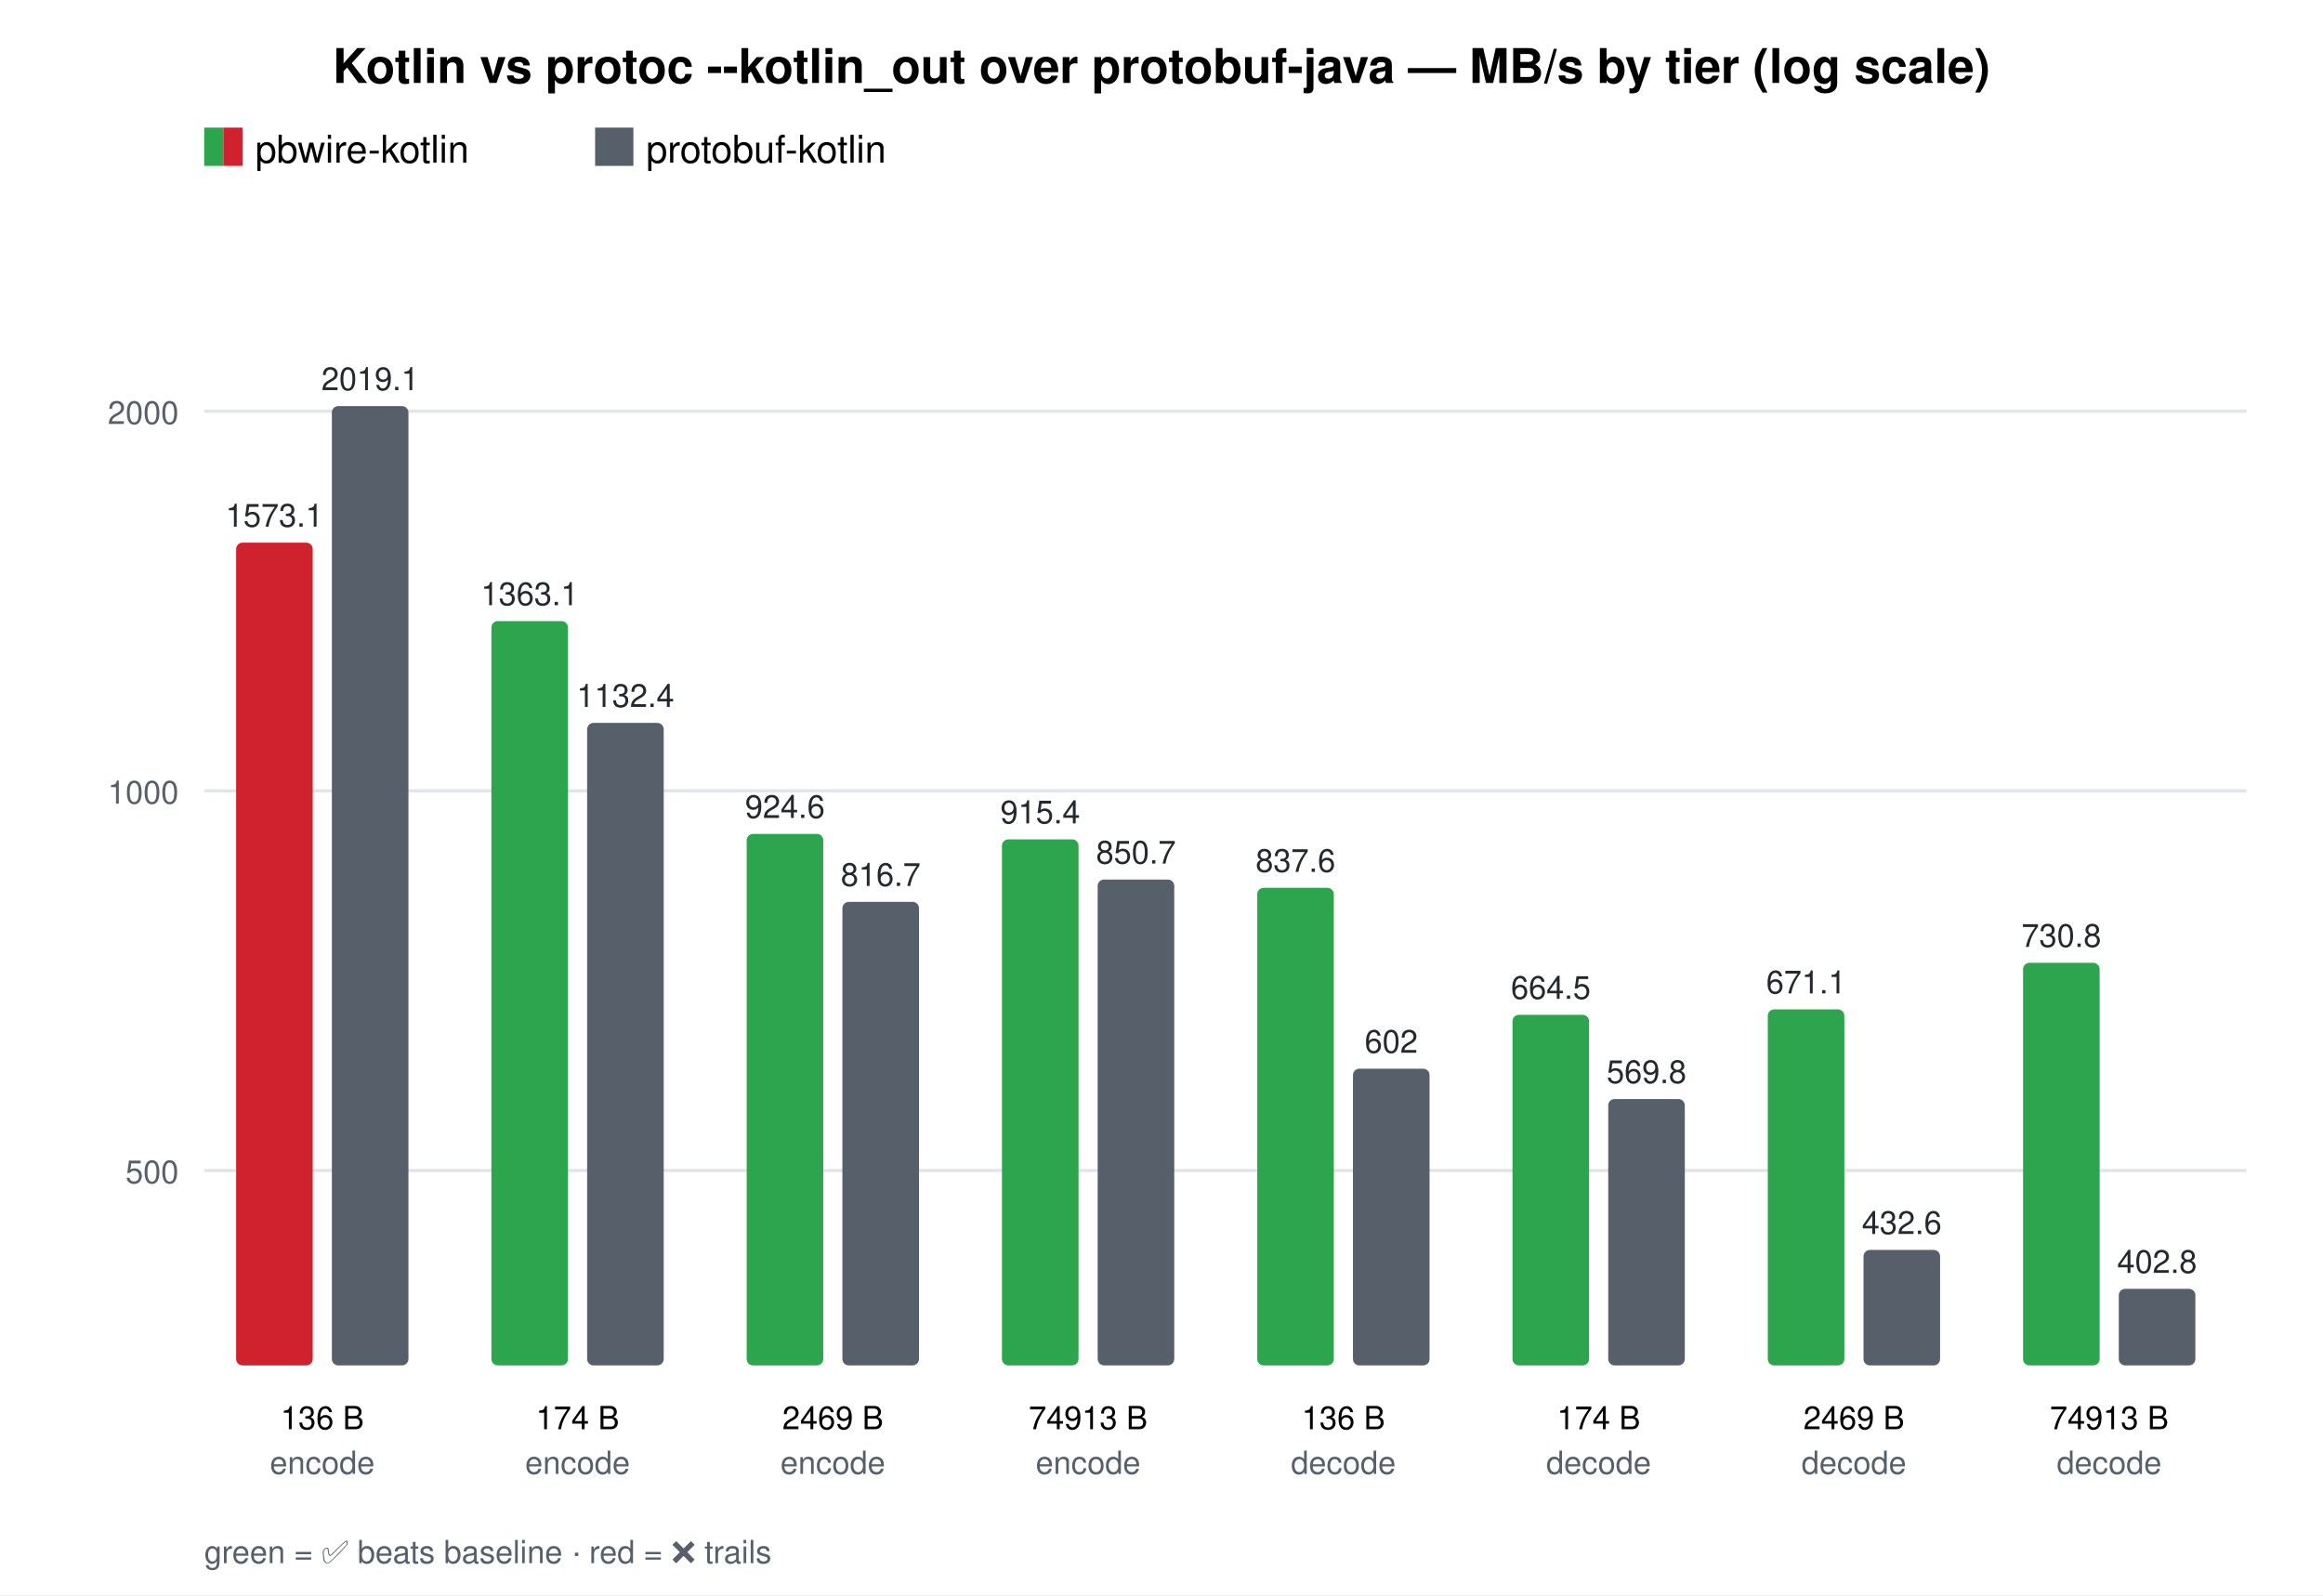
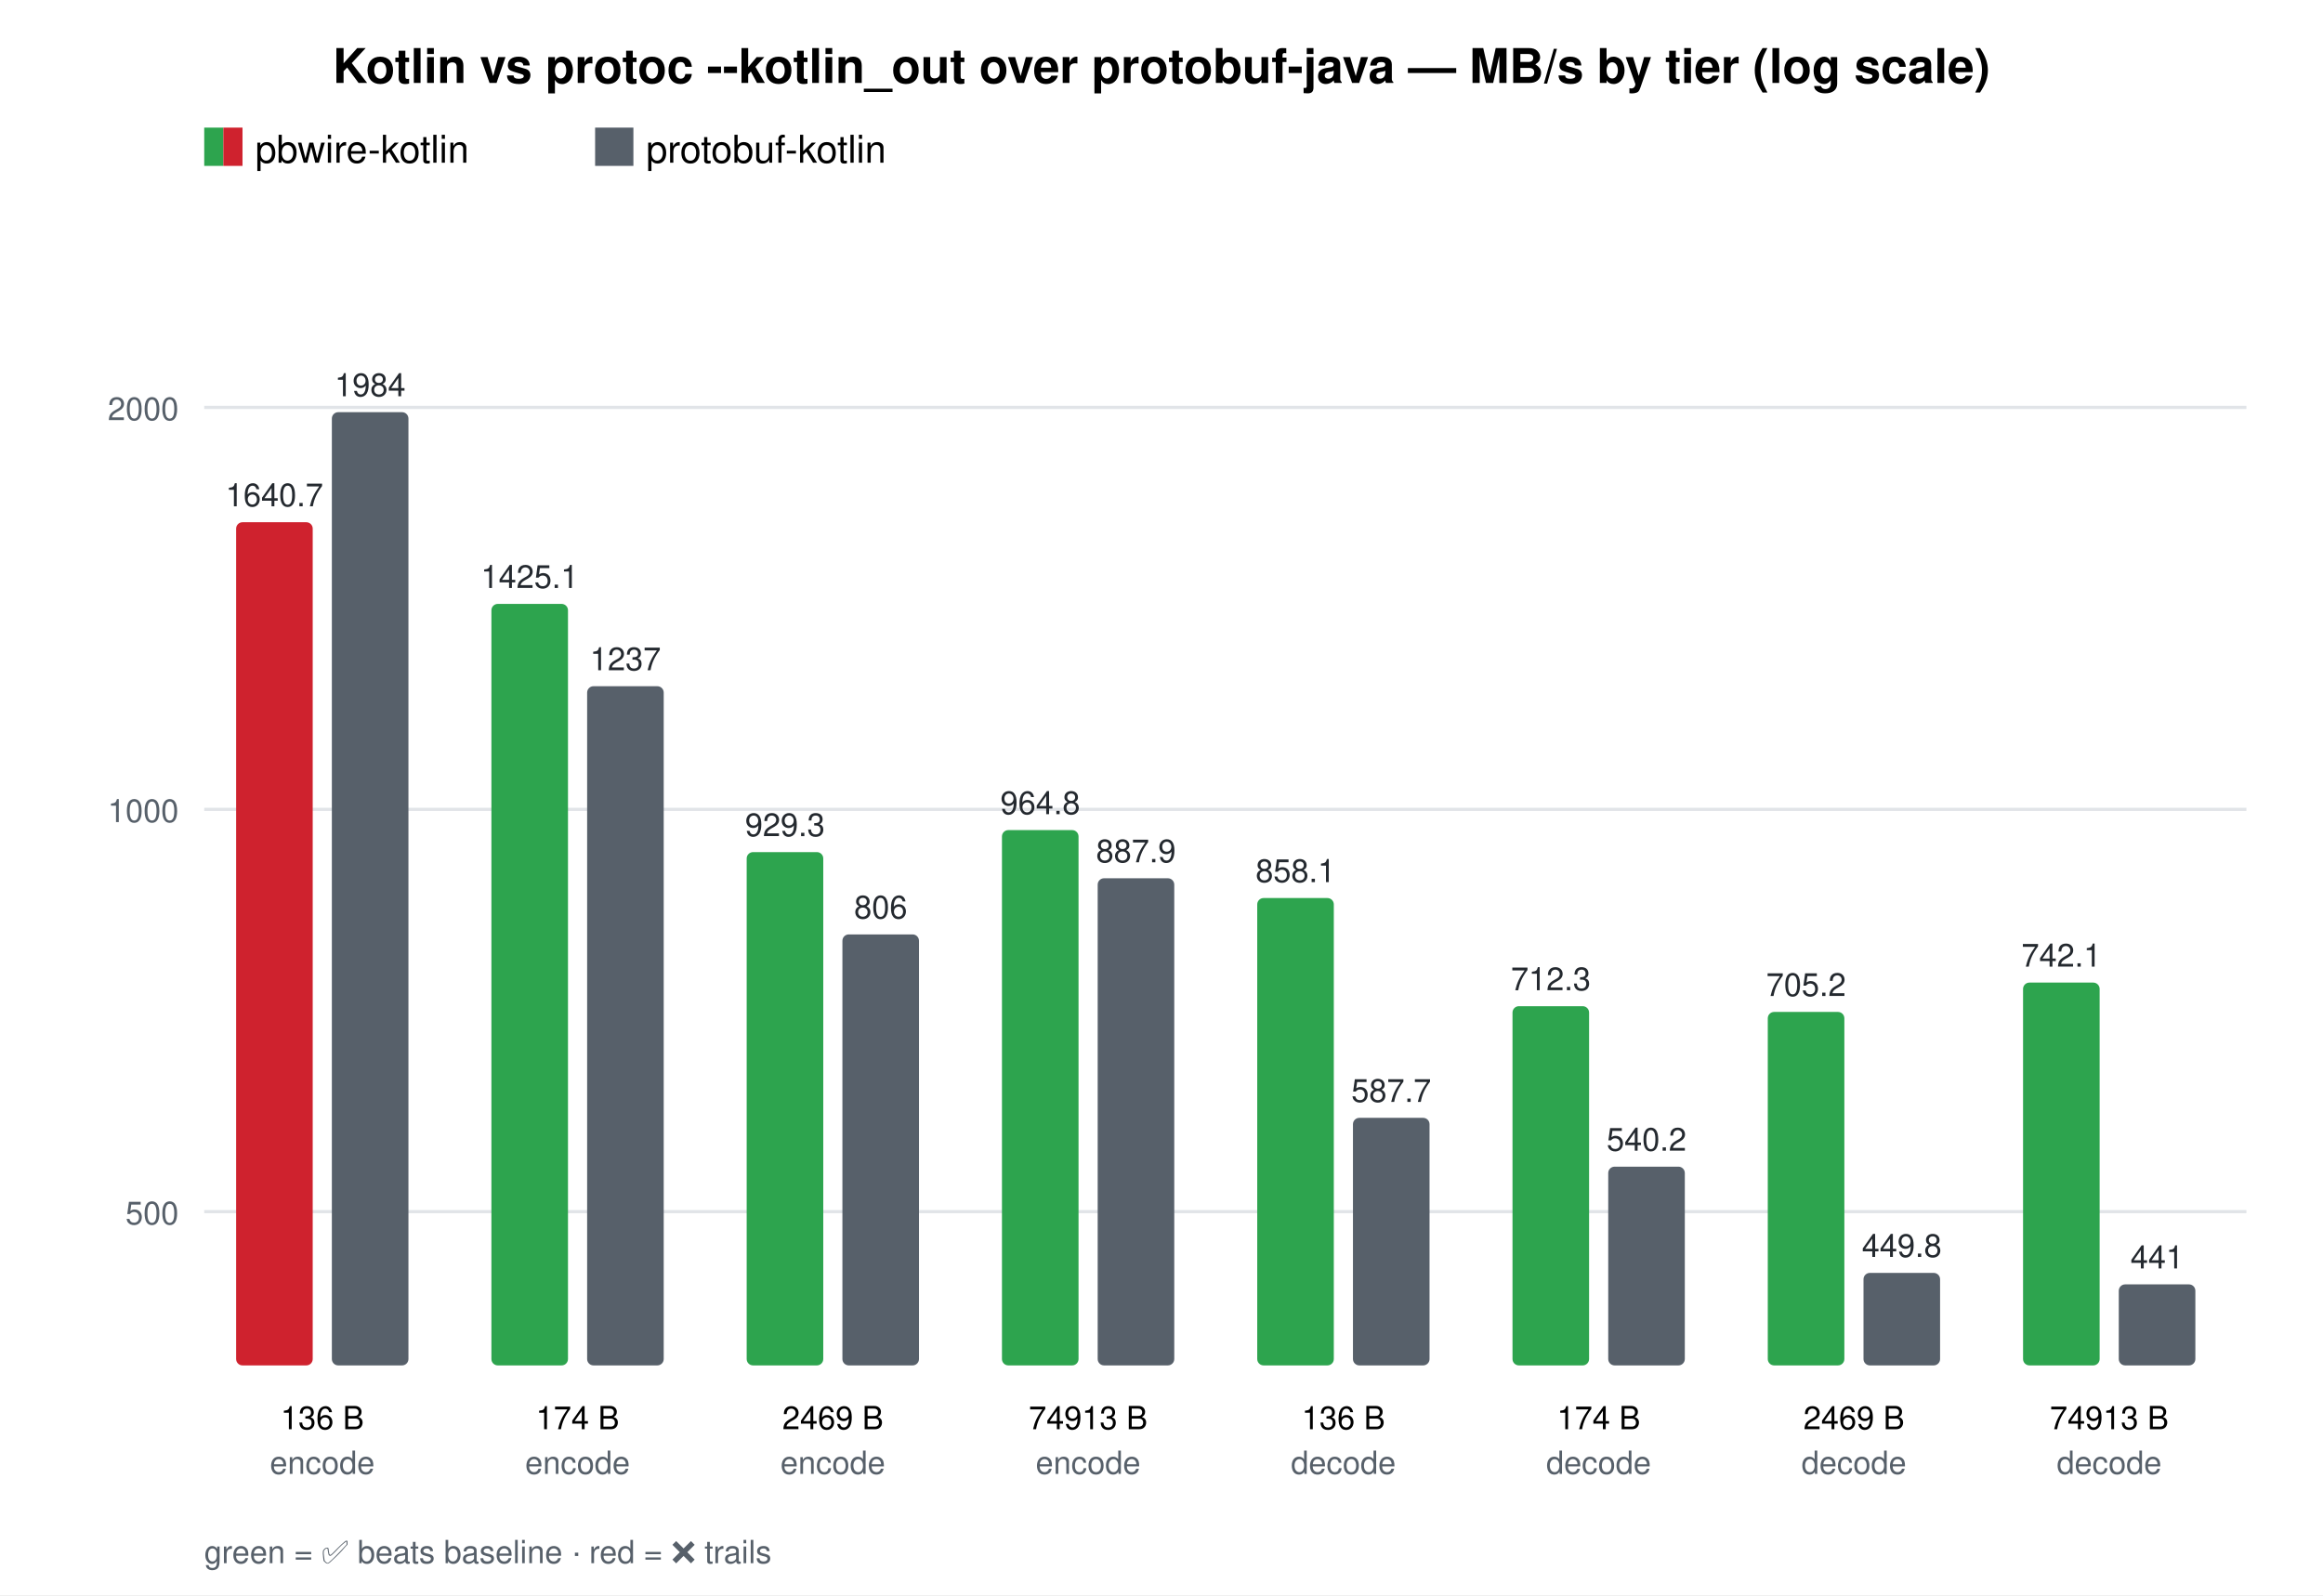
<svg xmlns="http://www.w3.org/2000/svg" width="728" height="500" font-family="Helvetica, Arial, sans-serif">
  <rect width="728" height="500" fill="#ffffff" />
  <text x="364.0" y="26" text-anchor="middle" font-size="15" font-weight="bold">Kotlin vs protoc --kotlin_out over protobuf-java — MB/s by tier (log scale)</text>
  <rect x="64" y="40" width="6" height="12" fill="#2da44e" />
  <rect x="70" y="40" width="6" height="12" fill="#cf222e" />
  <text x="80" y="51" font-size="12">pbwire-kotlin</text>
  <rect x="186.5" y="40" width="12" height="12" fill="#57606a" />
  <text x="202.5" y="51" font-size="12">protobuf-kotlin</text>
-   <line x1="64" y1="366.9" x2="704" y2="366.9" stroke="#e1e4e8" />
-   <text x="56" y="370.9" text-anchor="end" font-size="10" fill="#57606a">500</text>
-   <line x1="64" y1="247.9" x2="704" y2="247.9" stroke="#e1e4e8" />
-   <text x="56" y="251.9" text-anchor="end" font-size="10" fill="#57606a">1000</text>
-   <line x1="64" y1="128.9" x2="704" y2="128.9" stroke="#e1e4e8" />
-   <text x="56" y="132.9" text-anchor="end" font-size="10" fill="#57606a">2000</text>
+   <line x1="64" y1="379.8" x2="704" y2="379.8" stroke="#e1e4e8" />
+   <text x="56" y="383.8" text-anchor="end" font-size="10" fill="#57606a">500</text>
+   <line x1="64" y1="253.7" x2="704" y2="253.7" stroke="#e1e4e8" />
+   <text x="56" y="257.7" text-anchor="end" font-size="10" fill="#57606a">1000</text>
+   <line x1="64" y1="127.7" x2="704" y2="127.7" stroke="#e1e4e8" />
+   <text x="56" y="131.7" text-anchor="end" font-size="10" fill="#57606a">2000</text>
  <text x="101.0" y="448" text-anchor="middle" font-size="10">136 B</text>
  <text x="101.0" y="462" text-anchor="middle" font-size="10" fill="#57606a">encode</text>
-   <rect x="74.0" y="170.1" width="24" height="257.9" rx="2" fill="#cf222e" />
-   <text x="86.0" y="165.1" text-anchor="middle" font-size="10" fill="#24292f">1573.1</text>
-   <rect x="104.0" y="127.3" width="24" height="300.7" rx="2" fill="#57606a" />
-   <text x="116.0" y="122.3" text-anchor="middle" font-size="10" fill="#24292f">2019.1</text>
+   <rect x="74.0" y="163.7" width="24" height="264.3" rx="2" fill="#cf222e" />
+   <text x="86.0" y="158.7" text-anchor="middle" font-size="10" fill="#24292f">1640.7</text>
+   <rect x="104.0" y="129.2" width="24" height="298.8" rx="2" fill="#57606a" />
+   <text x="116.0" y="124.2" text-anchor="middle" font-size="10" fill="#24292f">1984</text>
  <text x="181.0" y="448" text-anchor="middle" font-size="10">174 B</text>
  <text x="181.0" y="462" text-anchor="middle" font-size="10" fill="#57606a">encode</text>
-   <rect x="154.0" y="194.7" width="24" height="233.3" rx="2" fill="#2da44e" />
-   <text x="166.0" y="189.7" text-anchor="middle" font-size="10" fill="#24292f">1363.1</text>
-   <rect x="184.0" y="226.6" width="24" height="201.4" rx="2" fill="#57606a" />
-   <text x="196.0" y="221.6" text-anchor="middle" font-size="10" fill="#24292f">1132.4</text>
+   <rect x="154.0" y="189.3" width="24" height="238.7" rx="2" fill="#2da44e" />
+   <text x="166.0" y="184.3" text-anchor="middle" font-size="10" fill="#24292f">1425.1</text>
+   <rect x="184.0" y="215.1" width="24" height="212.9" rx="2" fill="#57606a" />
+   <text x="196.0" y="210.1" text-anchor="middle" font-size="10" fill="#24292f">1237</text>
  <text x="261.0" y="448" text-anchor="middle" font-size="10">2469 B</text>
  <text x="261.0" y="462" text-anchor="middle" font-size="10" fill="#57606a">encode</text>
-   <rect x="234.0" y="261.4" width="24" height="166.6" rx="2" fill="#2da44e" />
-   <text x="246.0" y="256.4" text-anchor="middle" font-size="10" fill="#24292f">924.6</text>
-   <rect x="264.0" y="282.7" width="24" height="145.3" rx="2" fill="#57606a" />
-   <text x="276.0" y="277.7" text-anchor="middle" font-size="10" fill="#24292f">816.7</text>
+   <rect x="234.0" y="267.1" width="24" height="160.9" rx="2" fill="#2da44e" />
+   <text x="246.0" y="262.1" text-anchor="middle" font-size="10" fill="#24292f">929.3</text>
+   <rect x="264.0" y="292.9" width="24" height="135.1" rx="2" fill="#57606a" />
+   <text x="276.0" y="287.9" text-anchor="middle" font-size="10" fill="#24292f">806</text>
  <text x="341.0" y="448" text-anchor="middle" font-size="10">74913 B</text>
  <text x="341.0" y="462" text-anchor="middle" font-size="10" fill="#57606a">encode</text>
-   <rect x="314.0" y="263.1" width="24" height="164.9" rx="2" fill="#2da44e" />
-   <text x="326.0" y="258.1" text-anchor="middle" font-size="10" fill="#24292f">915.4</text>
-   <rect x="344.0" y="275.7" width="24" height="152.3" rx="2" fill="#57606a" />
-   <text x="356.0" y="270.7" text-anchor="middle" font-size="10" fill="#24292f">850.7</text>
+   <rect x="314.0" y="260.2" width="24" height="167.8" rx="2" fill="#2da44e" />
+   <text x="326.0" y="255.2" text-anchor="middle" font-size="10" fill="#24292f">964.8</text>
+   <rect x="344.0" y="275.3" width="24" height="152.7" rx="2" fill="#57606a" />
+   <text x="356.0" y="270.3" text-anchor="middle" font-size="10" fill="#24292f">887.9</text>
  <text x="421.0" y="448" text-anchor="middle" font-size="10">136 B</text>
  <text x="421.0" y="462" text-anchor="middle" font-size="10" fill="#57606a">decode</text>
-   <rect x="394.0" y="278.3" width="24" height="149.7" rx="2" fill="#2da44e" />
-   <text x="406.0" y="273.3" text-anchor="middle" font-size="10" fill="#24292f">837.6</text>
-   <rect x="424.0" y="335.0" width="24" height="93.0" rx="2" fill="#57606a" />
-   <text x="436.0" y="330.0" text-anchor="middle" font-size="10" fill="#24292f">602</text>
+   <rect x="394.0" y="281.5" width="24" height="146.5" rx="2" fill="#2da44e" />
+   <text x="406.0" y="276.5" text-anchor="middle" font-size="10" fill="#24292f">858.1</text>
+   <rect x="424.0" y="350.4" width="24" height="77.6" rx="2" fill="#57606a" />
+   <text x="436.0" y="345.4" text-anchor="middle" font-size="10" fill="#24292f">587.7</text>
  <text x="501.0" y="448" text-anchor="middle" font-size="10">174 B</text>
  <text x="501.0" y="462" text-anchor="middle" font-size="10" fill="#57606a">decode</text>
-   <rect x="474.0" y="318.1" width="24" height="109.9" rx="2" fill="#2da44e" />
-   <text x="486.0" y="313.1" text-anchor="middle" font-size="10" fill="#24292f">664.5</text>
-   <rect x="504.0" y="344.5" width="24" height="83.5" rx="2" fill="#57606a" />
-   <text x="516.0" y="339.5" text-anchor="middle" font-size="10" fill="#24292f">569.8</text>
+   <rect x="474.0" y="315.4" width="24" height="112.6" rx="2" fill="#2da44e" />
+   <text x="486.0" y="310.4" text-anchor="middle" font-size="10" fill="#24292f">712.3</text>
+   <rect x="504.0" y="365.7" width="24" height="62.3" rx="2" fill="#57606a" />
+   <text x="516.0" y="360.7" text-anchor="middle" font-size="10" fill="#24292f">540.2</text>
  <text x="581.0" y="448" text-anchor="middle" font-size="10">2469 B</text>
  <text x="581.0" y="462" text-anchor="middle" font-size="10" fill="#57606a">decode</text>
-   <rect x="554.0" y="316.4" width="24" height="111.6" rx="2" fill="#2da44e" />
-   <text x="566.0" y="311.4" text-anchor="middle" font-size="10" fill="#24292f">671.1</text>
-   <rect x="584.0" y="391.8" width="24" height="36.2" rx="2" fill="#57606a" />
-   <text x="596.0" y="386.8" text-anchor="middle" font-size="10" fill="#24292f">432.6</text>
+   <rect x="554.0" y="317.2" width="24" height="110.8" rx="2" fill="#2da44e" />
+   <text x="566.0" y="312.2" text-anchor="middle" font-size="10" fill="#24292f">705.2</text>
+   <rect x="584.0" y="399.0" width="24" height="29.0" rx="2" fill="#57606a" />
+   <text x="596.0" y="394.0" text-anchor="middle" font-size="10" fill="#24292f">449.8</text>
  <text x="661.0" y="448" text-anchor="middle" font-size="10">74913 B</text>
  <text x="661.0" y="462" text-anchor="middle" font-size="10" fill="#57606a">decode</text>
-   <rect x="634.0" y="301.8" width="24" height="126.2" rx="2" fill="#2da44e" />
-   <text x="646.0" y="296.8" text-anchor="middle" font-size="10" fill="#24292f">730.8</text>
-   <rect x="664.0" y="404.0" width="24" height="24.0" rx="2" fill="#57606a" />
-   <text x="676.0" y="399.0" text-anchor="middle" font-size="10" fill="#24292f">402.8</text>
+   <rect x="634.0" y="308.0" width="24" height="120.0" rx="2" fill="#2da44e" />
+   <text x="646.0" y="303.0" text-anchor="middle" font-size="10" fill="#24292f">742.1</text>
+   <rect x="664.0" y="402.6" width="24" height="25.4" rx="2" fill="#57606a" />
+   <text x="676.0" y="397.6" text-anchor="middle" font-size="10" fill="#24292f">441</text>
  <text x="64" y="490" font-size="10" fill="#57606a">green = ✅ beats baseline · red = ❌ trails</text>
</svg>
